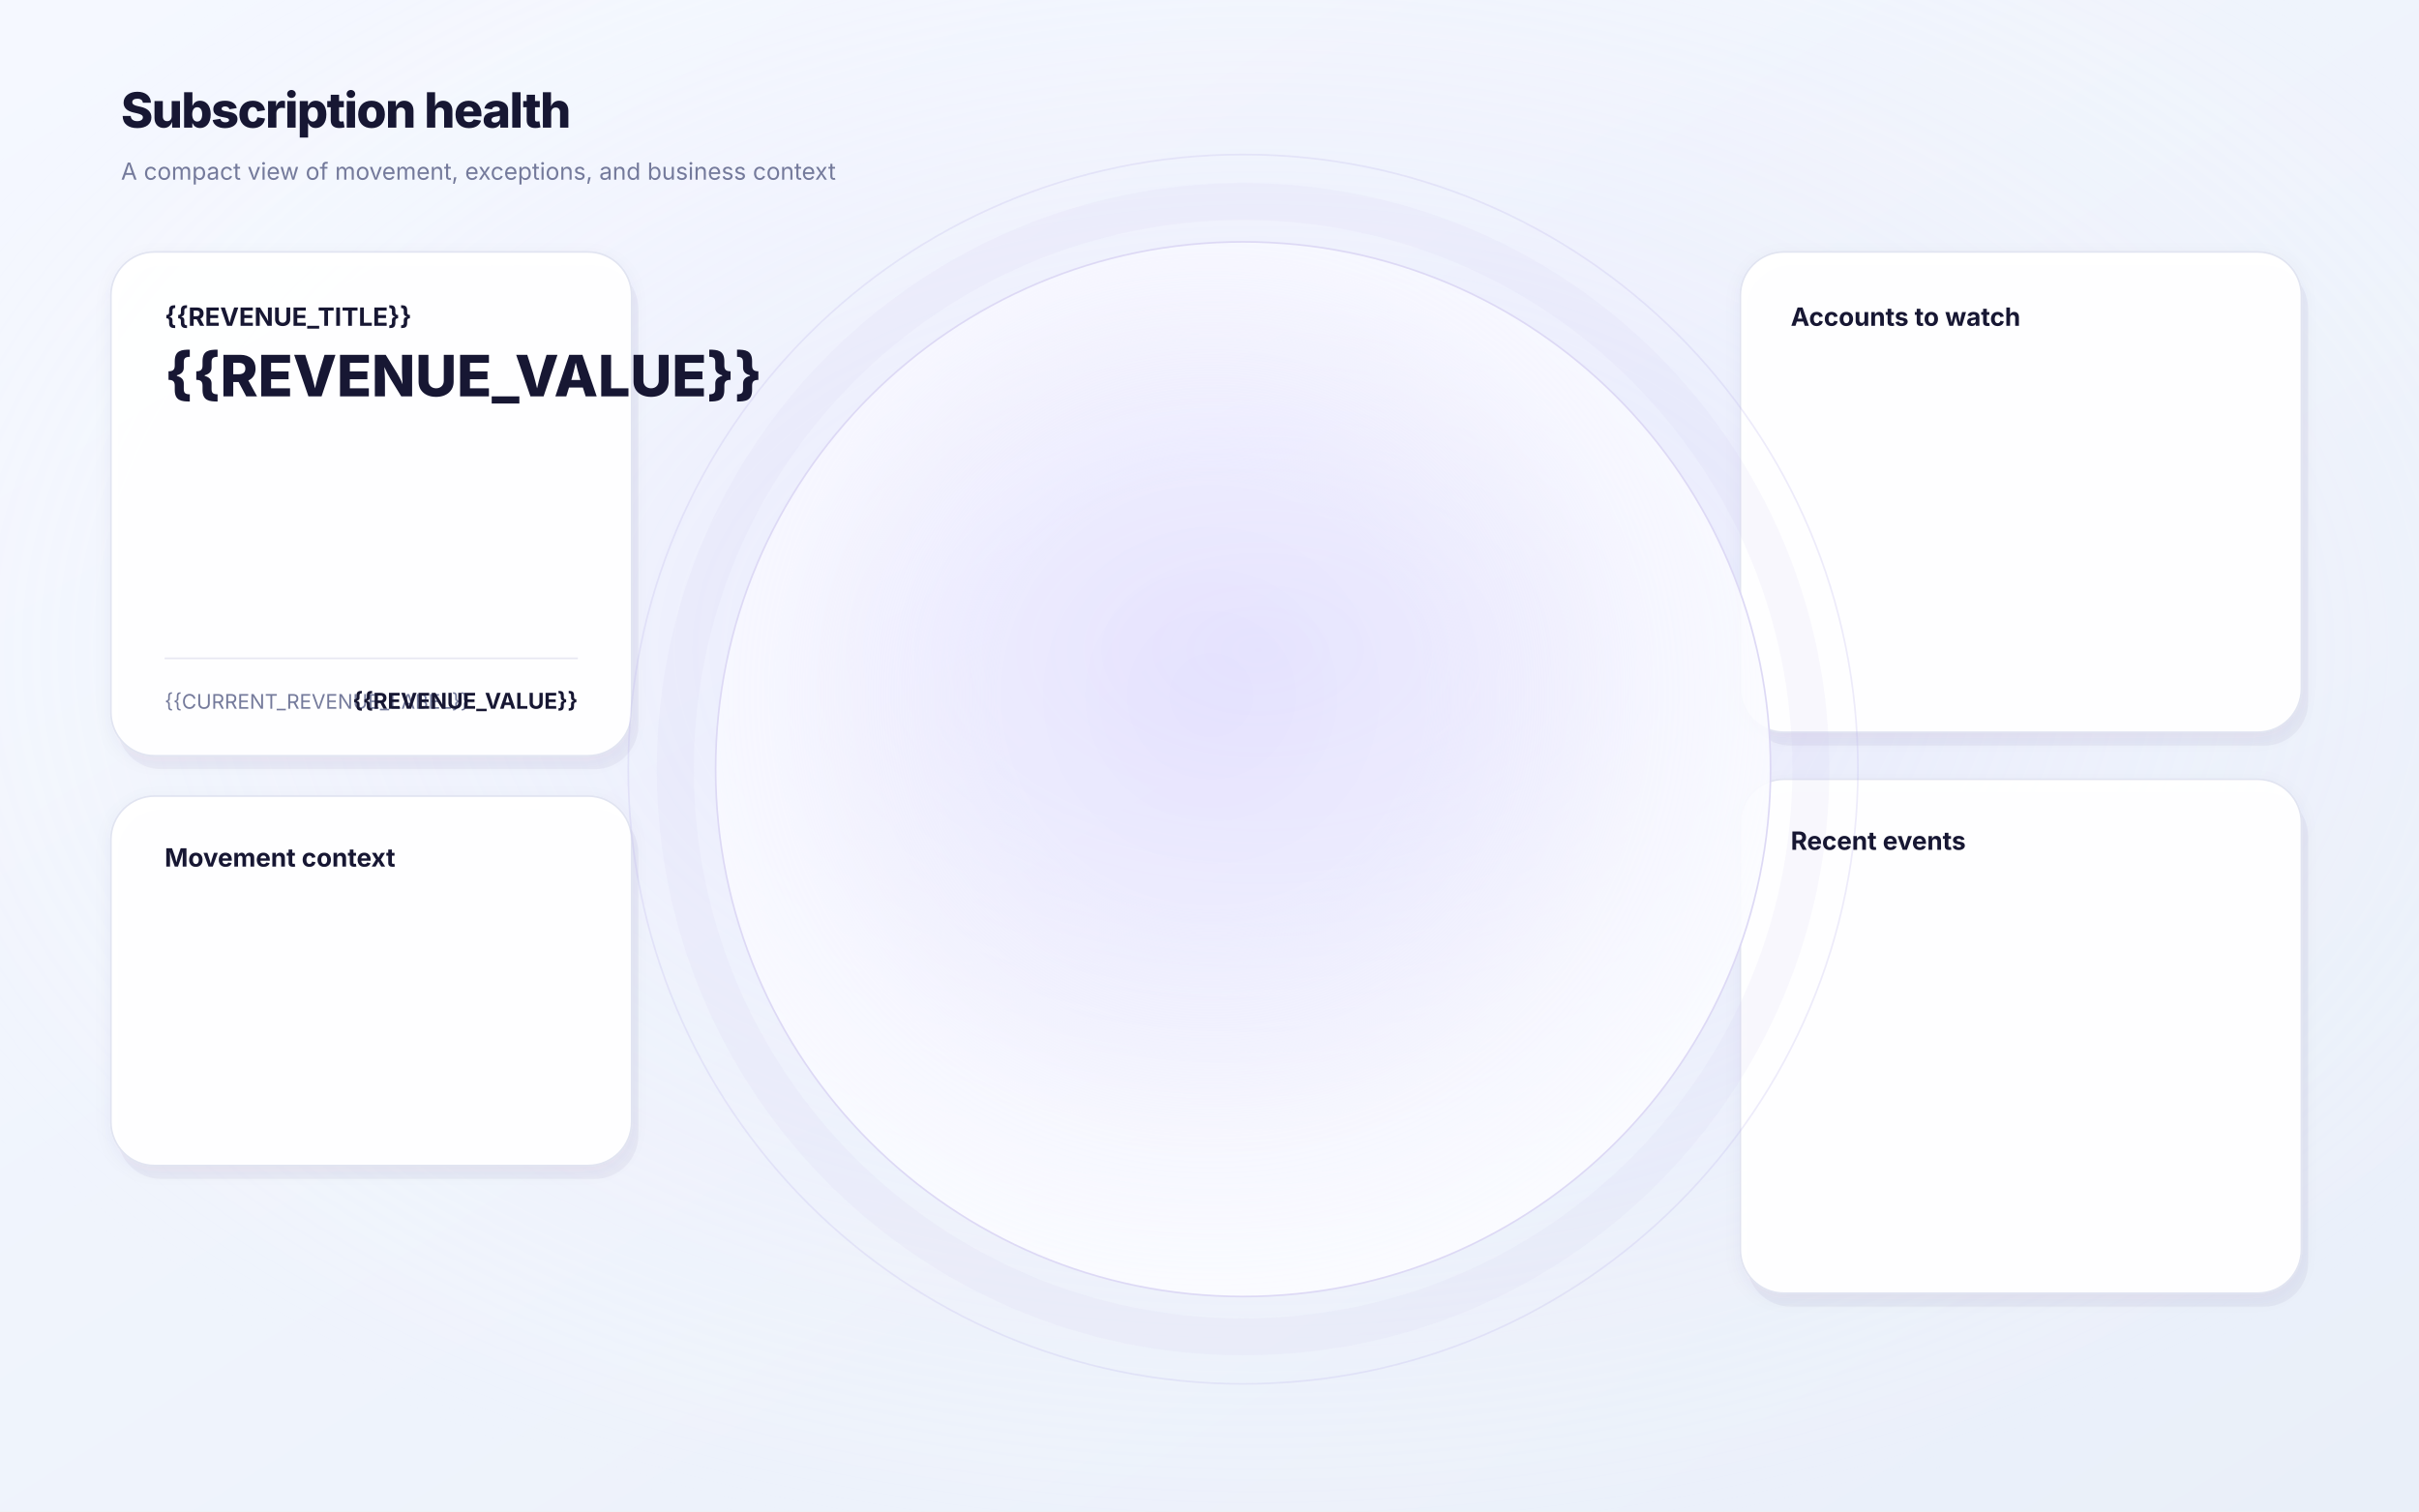
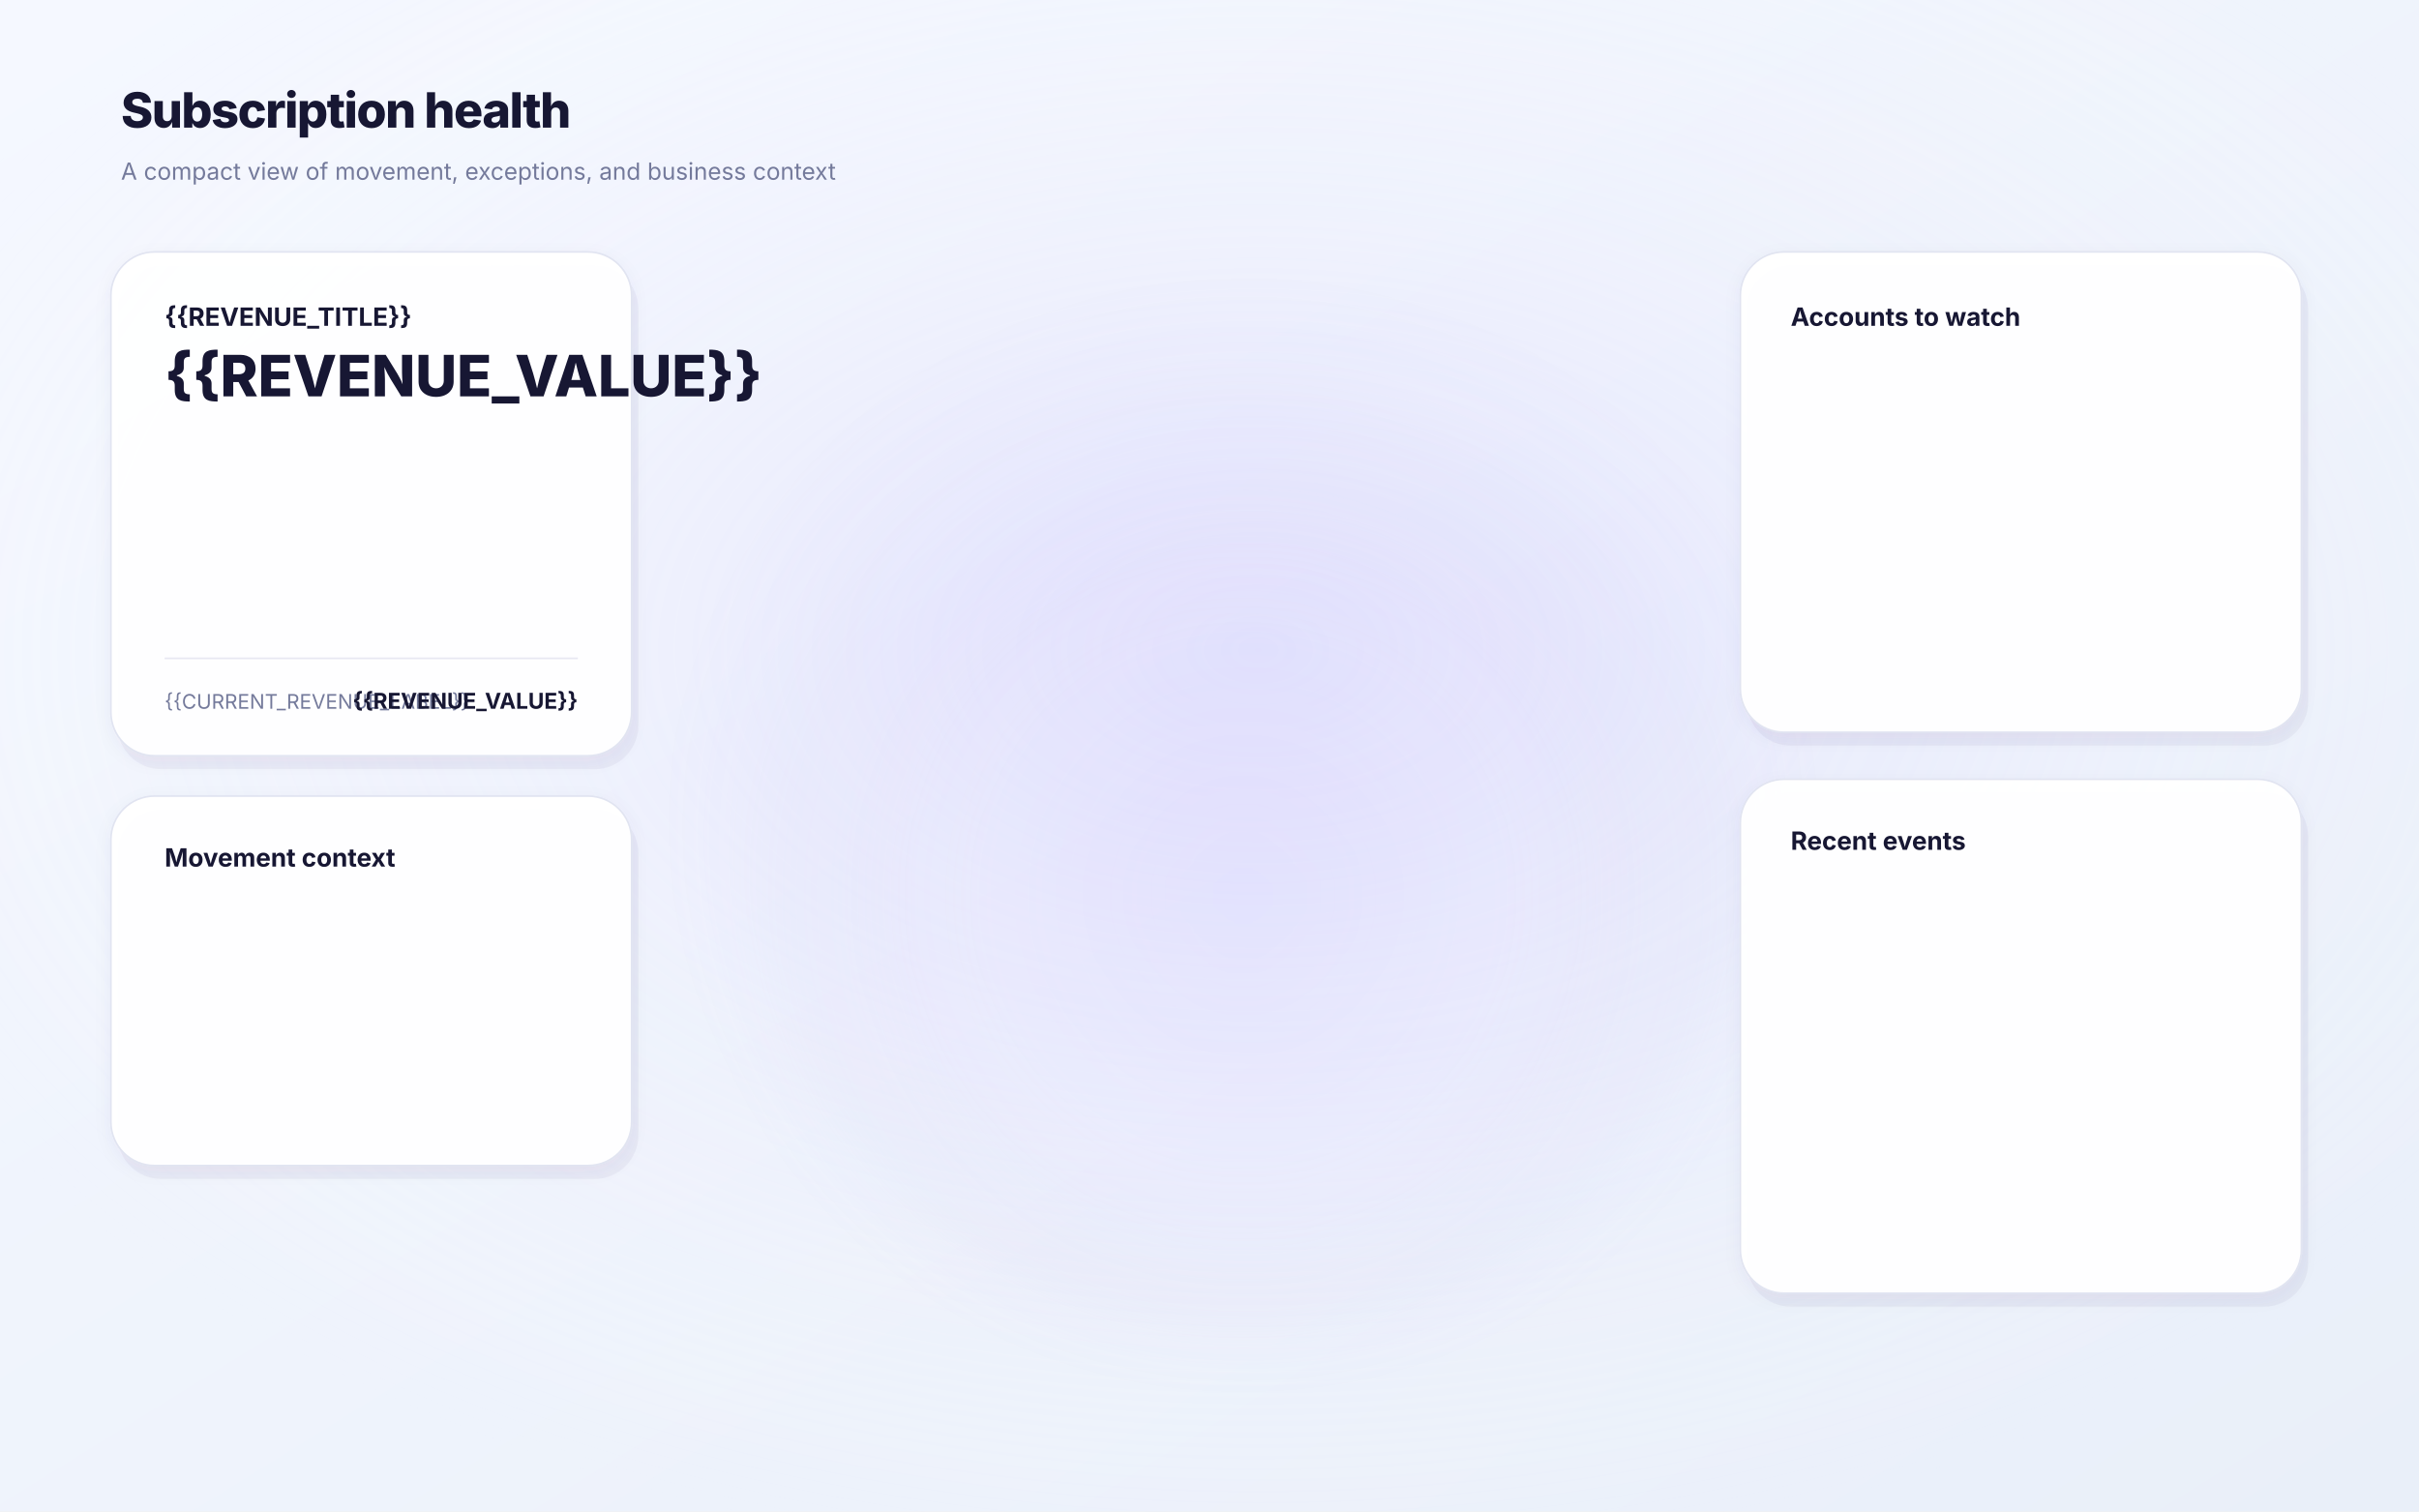
<svg xmlns="http://www.w3.org/2000/svg" viewBox="0 0 1440 900" role="img" aria-labelledby="title desc">
  <defs>
    <linearGradient id="pageBg" x1="0" y1="0" x2="1" y2="1">
      <stop offset="0" stop-color="#f5f8ff" />
      <stop offset="1" stop-color="#e9eff9" />
    </linearGradient>
    <radialGradient id="ambientGlow" cx="52%" cy="43%" r="62%">
      <stop offset="0" stop-color="#c9c0ff" stop-opacity="0.34" />
      <stop offset="0.46" stop-color="#e7e3ff" stop-opacity="0.18" />
      <stop offset="1" stop-color="#ffffff" stop-opacity="0" />
    </radialGradient>
-     <radialGradient id="centerField" cx="47%" cy="43%" r="58%">
-       <stop offset="0" stop-color="#e5dfff" stop-opacity="0.50" />
-       <stop offset="0.35" stop-color="#efecff" stop-opacity="0.48" />
-       <stop offset="0.72" stop-color="#f8f8ff" stop-opacity="0.82" />
-       <stop offset="1" stop-color="#fbfcff" stop-opacity="0.94" />
+     <radialGradient id="radarAmbient" cx="50%" cy="58%" r="56%">
+       <stop offset="0" stop-color="#cfc6ff" stop-opacity="0.26" />
+       <stop offset="0.46" stop-color="#dcd5ff" stop-opacity="0.18" />
+       <stop offset="0.74" stop-color="#c7bdf2" stop-opacity="0.08" />
+       <stop offset="1" stop-color="#b9adee" stop-opacity="0" />
    </radialGradient>
    <linearGradient id="accentLine" x1="0" y1="0" x2="1" y2="1">
      <stop offset="0" stop-color="#6555e8" />
      <stop offset="1" stop-color="#9b8df4" />
    </linearGradient>
+     <filter id="ambientFieldBlur" x="-30%" y="-30%" width="160%" height="170%">
+       <feGaussianBlur stdDeviation="16" />
+     </filter>
    <filter id="panelShadow" x="-30%" y="-30%" width="160%" height="170%">
      <feDropShadow dx="0" dy="18" stdDeviation="20" flood-color="#403875" flood-opacity="0.10" />
      <feDropShadow dx="0" dy="3" stdDeviation="5" flood-color="#403875" flood-opacity="0.05" />
    </filter>
    <filter id="orbShadow" x="-40%" y="-50%" width="180%" height="210%">
      <feDropShadow dx="0" dy="9" stdDeviation="10" flood-color="#51468d" flood-opacity="0.12" />
    </filter>
    <marker id="radarVertex" viewBox="0 0 14 14" refX="7" refY="7" markerWidth="14" markerHeight="14" markerUnits="userSpaceOnUse">
      <circle cx="7" cy="7" r="5" fill="#f45fa5" stroke="#ffffff" stroke-width="2" />
    </marker>
    <style>
      .sans { font-family: Inter, ui-sans-serif, -apple-system, BlinkMacSystemFont, "Segoe UI", sans-serif; }
      .ink { fill: #171733; }
      .muted { fill: #747a9b; }
      .soft { fill: #a5aac3; }
      .accent { fill: #6555e8; }
      .positive { fill: #238764; }
      .danger { fill: #e25462; }
      .support-shadow { fill: #655b8f; fill-opacity: .065; }
      .support-panel { fill: #ffffff; fill-opacity: .97; stroke: #e1e4f1; stroke-width: 1; filter: url(#panelShadow); }
-       .center-halo { fill: none; }
-       .center-halo--outer { stroke: #b8afe9; stroke-opacity: .24; stroke-width: 1; }
-       .center-halo--inner { stroke: #c8c0f2; stroke-opacity: .11; stroke-width: 22; }
-       .center-field { fill: url(#centerField); stroke: #ddd9f5; stroke-width: 1; }
-       .radar-scale-ring { fill: none; stroke: #d8d9eb; stroke-width: 1; stroke-opacity: .82; }
+       .radar-ambient-field { fill: url(#radarAmbient); stroke: none; filter: url(#ambientFieldBlur); }
+       .radar-scale-ring { fill: none; stroke: #d8d9eb; stroke-width: 1; stroke-opacity: .76; }
+       .radar-scale-ring[data-scale="100"] { stroke: #b7b3d4; stroke-width: 1.5; stroke-opacity: .98; }
      .radar-spokes { fill: none; stroke: #dedff0; stroke-width: 1; }
      .radar-shape--previous { fill: #3b82f6; fill-opacity: .07; stroke: #3b82f6; stroke-width: 3; stroke-linejoin: round; }
      .radar-shape--current { fill: #f45fa5; fill-opacity: .13; stroke: #f45fa5; stroke-width: 3; stroke-linejoin: round; marker-start: url(#radarVertex); marker-mid: url(#radarVertex); }
      .metric-orb { fill: #f8f7ff; fill-opacity: .98; stroke: #d8d3f4; stroke-width: 1; filter: url(#orbShadow); }
    </style>
  </defs>
  <rect width="1440" height="900" fill="url(#pageBg)" />
  <rect width="1440" height="900" fill="url(#ambientGlow)" />
+   <circle cx="740" cy="482" r="318" class="radar-ambient-field" />
  <g class="sans">
    <text x="72" y="76" class="ink" font-size="29" font-weight="760" letter-spacing="-0.8">Subscription health</text>
    <text x="72" y="107" class="muted" font-size="14">A compact view of movement, exceptions, and business context</text>
    <rect x="70" y="158" width="310" height="300" rx="26" class="support-shadow" />
    <rect x="70" y="482" width="310" height="220" rx="26" class="support-shadow" />
    <rect x="1040" y="158" width="334" height="286" rx="26" class="support-shadow" />
    <rect x="1040" y="472" width="334" height="306" rx="26" class="support-shadow" />
    <rect x="66" y="150" width="310" height="300" rx="26" class="support-panel" />
    <rect x="66" y="474" width="310" height="220" rx="26" class="support-panel" />
    <rect x="1036" y="150" width="334" height="286" rx="26" class="support-panel" />
    <rect x="1036" y="464" width="334" height="306" rx="26" class="support-panel" />
    <text x="98" y="194" class="ink" font-size="15" font-weight="700">{{REVENUE_TITLE}}</text>
    <text x="98" y="236" class="ink" font-size="34" font-weight="780">{{REVENUE_VALUE}}</text>
    {{REVENUE_DELTA_BLOCK}}
    {{REVENUE_VISUAL}}
    <line x1="98" y1="392" x2="344" y2="392" stroke="#e8e8f2" />
    <text x="98" y="422" class="muted" font-size="12">{{CURRENT_REVENUE_LABEL}}</text>
    <text x="344" y="422" class="ink" font-size="13" font-weight="700" text-anchor="end">{{REVENUE_VALUE}}</text>
    <text x="98" y="516" class="ink" font-size="15" font-weight="700">Movement context</text>
    {{MOVEMENT_ROWS}}

-     <circle cx="740" cy="458" r="366" class="center-halo center-halo--outer" />
-     <circle cx="740" cy="458" r="338" class="center-halo center-halo--inner" />
-     <circle cx="740" cy="458" r="314" class="center-field" />
    <g transform="translate(42 -6)">
      {{SVG_ORBIT_VISUAL}}
      {{SVG_SIGNAL_NODES}}
    </g>
    <text x="1066" y="194" class="ink" font-size="15" font-weight="700">Accounts to watch</text>
    {{EXCEPTION_ROWS}}

    <text x="1066" y="506" class="ink" font-size="15" font-weight="700">Recent events</text>
    {{EVENT_ROWS}}
  </g>
</svg>
